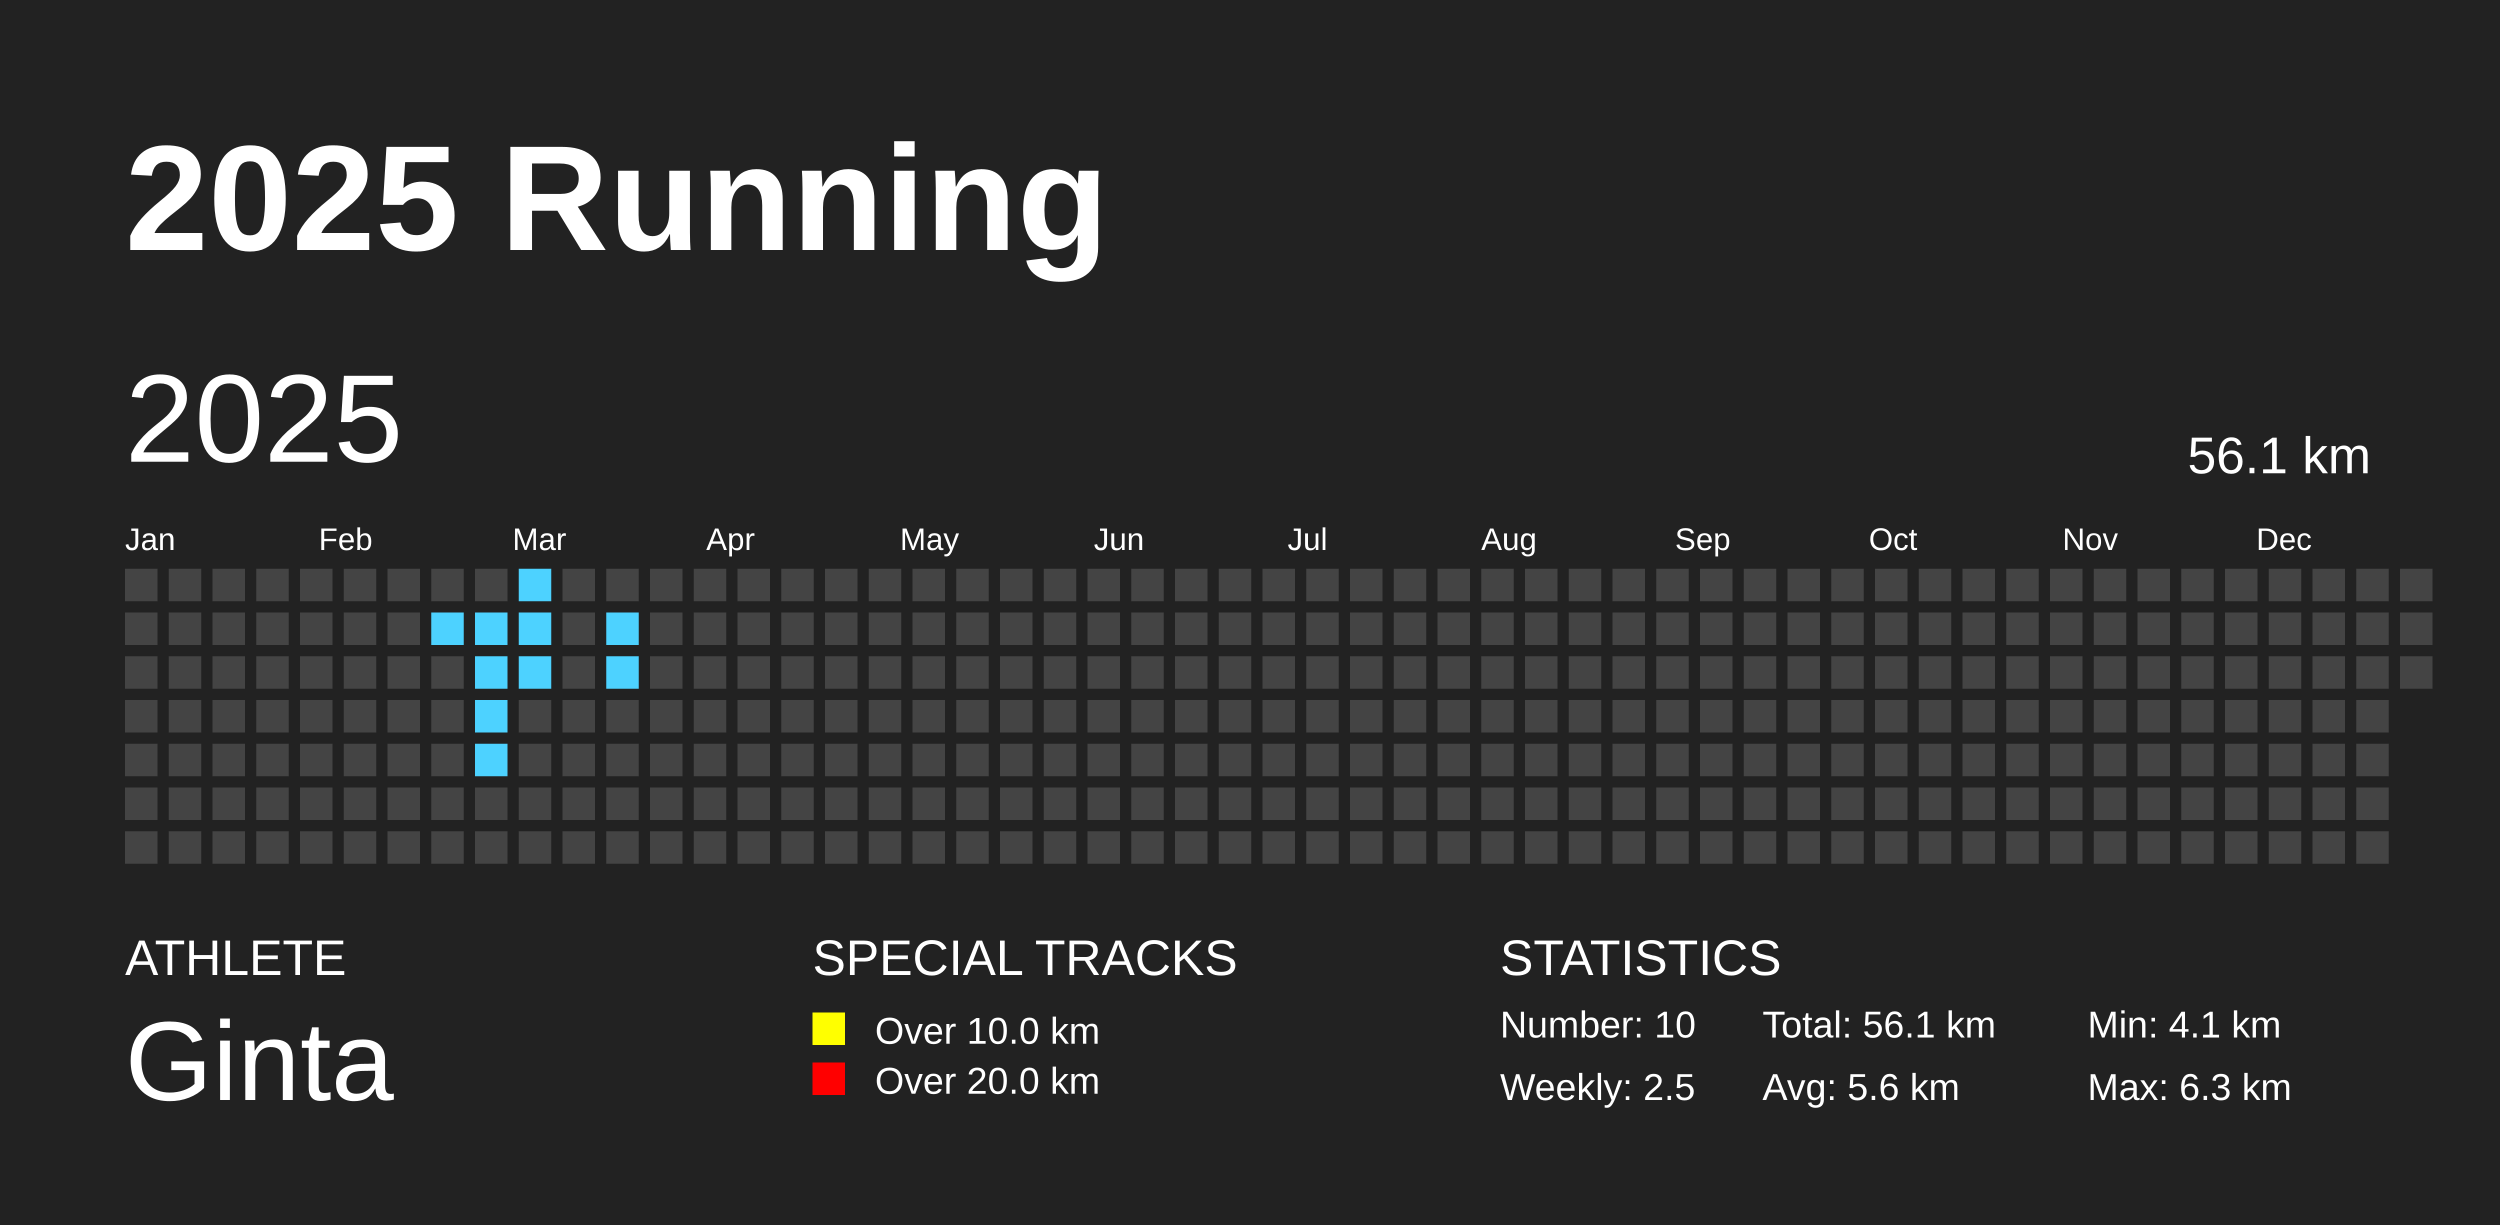
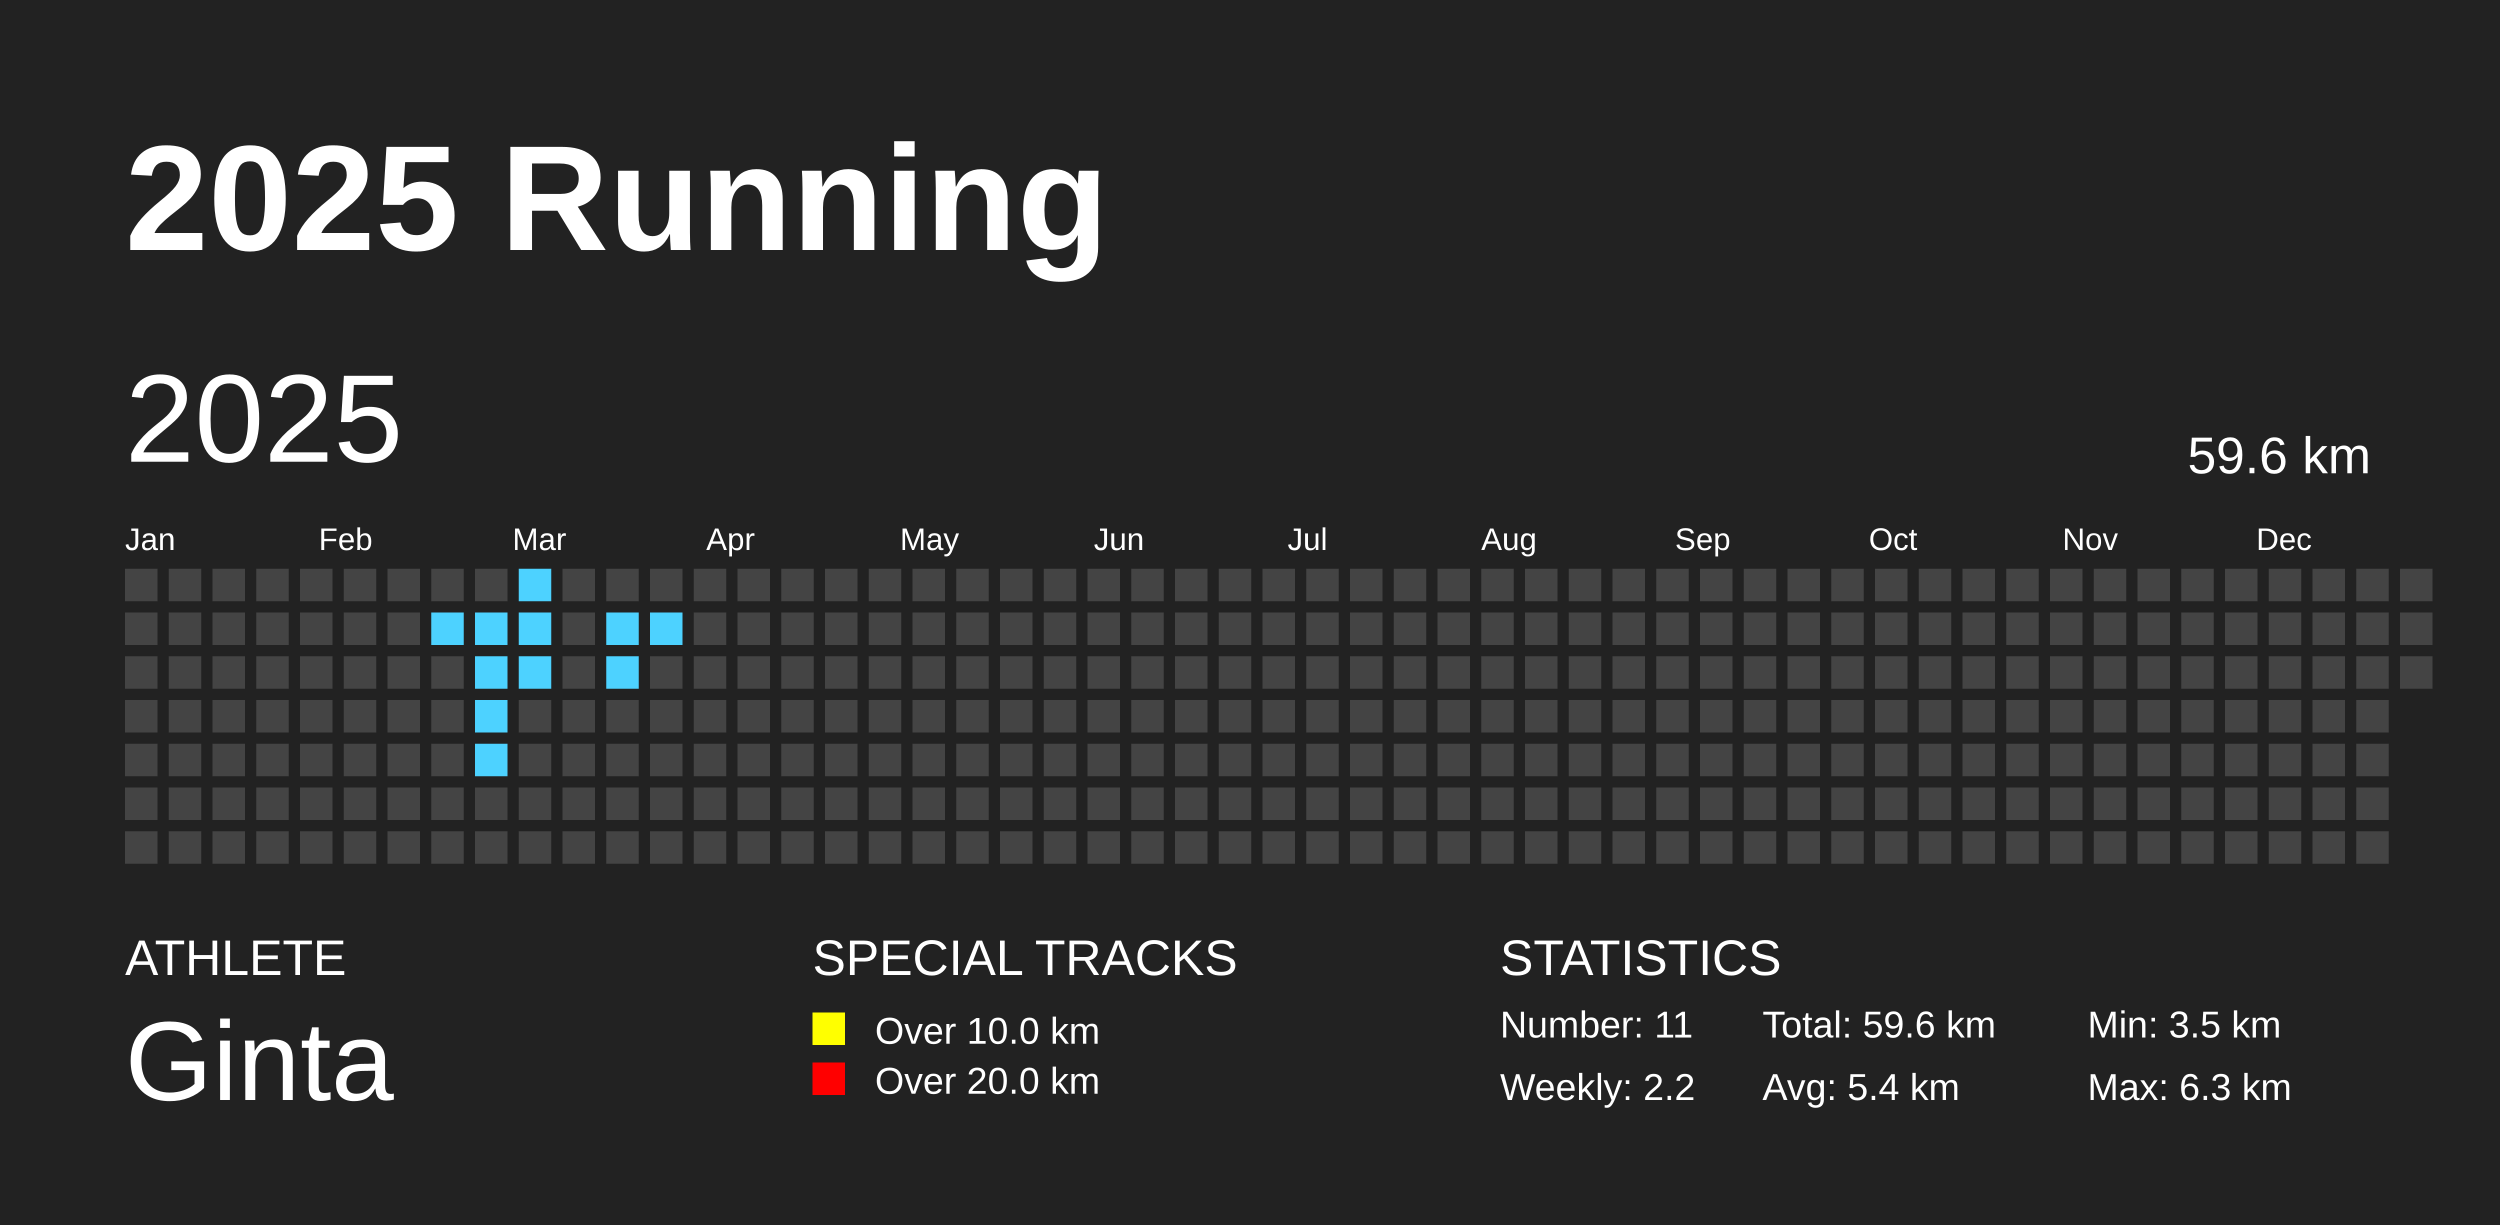
<svg xmlns="http://www.w3.org/2000/svg" baseProfile="full" height="98mm" version="1.1" viewBox="0,0,200,98" width="200mm">
  <defs />
  <rect fill="#222222" height="98" width="200" x="0" y="0" />
  <text fill="#FFFFFF" style="font-size:12px; font-family:Arial; font-weight:bold;" x="10" y="20">2025 Running</text>
  <text fill="#FFFFFF" style="font-size:4px; font-family:Arial" x="10" y="78">ATHLETE</text>
  <text fill="#FFFFFF" style="font-size:9px; font-family:Arial" x="10" y="88">Ginta</text>
  <text fill="#FFFFFF" style="font-size:4px; font-family:Arial" x="65" y="78">SPECIAL TRACKS</text>
  <rect fill="yellow" height="2.6" width="2.6" x="65" y="81" />
  <text fill="#FFFFFF" style="font-size:3px; font-family:Arial" x="70" y="83.5">Over 10.0 km</text>
  <rect fill="red" height="2.6" width="2.6" x="65" y="85" />
  <text fill="#FFFFFF" style="font-size:3px; font-family:Arial" x="70" y="87.5">Over 20.0 km</text>
  <text fill="#FFFFFF" style="font-size:4px; font-family:Arial" x="120" y="78">STATISTICS</text>
-   <text fill="#FFFFFF" style="font-size:3px; font-family:Arial" x="120" y="83">Number: 10</text>
-   <text fill="#FFFFFF" style="font-size:3px; font-family:Arial" x="120" y="88">Weekly: 2.5</text>
-   <text fill="#FFFFFF" style="font-size:3px; font-family:Arial" x="141" y="83">Total: 56.1 km</text>
-   <text fill="#FFFFFF" style="font-size:3px; font-family:Arial" x="141" y="88">Avg: 5.6 km</text>
-   <text fill="#FFFFFF" style="font-size:3px; font-family:Arial" x="167" y="83">Min: 4.1 km</text>
+   <text fill="#FFFFFF" style="font-size:3px; font-family:Arial" x="120" y="83">Number: 11</text>
+   <text fill="#FFFFFF" style="font-size:3px; font-family:Arial" x="120" y="88">Weekly: 2.2</text>
+   <text fill="#FFFFFF" style="font-size:3px; font-family:Arial" x="141" y="83">Total: 59.6 km</text>
+   <text fill="#FFFFFF" style="font-size:3px; font-family:Arial" x="141" y="88">Avg: 5.4 km</text>
+   <text fill="#FFFFFF" style="font-size:3px; font-family:Arial" x="167" y="83">Min: 3.5 km</text>
  <text fill="#FFFFFF" style="font-size:3px; font-family:Arial" x="167" y="88">Max: 6.3 km</text>
  <text dominant-baseline="hanging" fill="#FFFFFF" style="font-size:10.0px; font-family:Arial;" x="10" y="30">2025</text>
-   <text dominant-baseline="hanging" fill="#FFFFFF" style="font-size:4.125px; font-family:Arial;" x="175" y="35">56.1 km</text>
+   <text dominant-baseline="hanging" fill="#FFFFFF" style="font-size:4.125px; font-family:Arial;" x="175" y="35">59.6 km</text>
  <text fill="#FFFFFF" style="font-size:2.5px; font-family:Arial" x="10.0" y="44">Jan</text>
  <text fill="#FFFFFF" style="font-size:2.5px; font-family:Arial" x="25.5" y="44">Feb</text>
  <text fill="#FFFFFF" style="font-size:2.5px; font-family:Arial" x="41.0" y="44">Mar</text>
  <text fill="#FFFFFF" style="font-size:2.5px; font-family:Arial" x="56.5" y="44">Apr</text>
  <text fill="#FFFFFF" style="font-size:2.5px; font-family:Arial" x="72.0" y="44">May</text>
  <text fill="#FFFFFF" style="font-size:2.5px; font-family:Arial" x="87.5" y="44">Jun</text>
  <text fill="#FFFFFF" style="font-size:2.5px; font-family:Arial" x="103.0" y="44">Jul</text>
  <text fill="#FFFFFF" style="font-size:2.5px; font-family:Arial" x="118.5" y="44">Aug</text>
  <text fill="#FFFFFF" style="font-size:2.5px; font-family:Arial" x="134.0" y="44">Sep</text>
  <text fill="#FFFFFF" style="font-size:2.5px; font-family:Arial" x="149.5" y="44">Oct</text>
  <text fill="#FFFFFF" style="font-size:2.5px; font-family:Arial" x="165.0" y="44">Nov</text>
  <text fill="#FFFFFF" style="font-size:2.5px; font-family:Arial" x="180.5" y="44">Dec</text>
  <rect fill="#444444" height="2.6" width="2.6" x="10.0" y="45.5" />
  <rect fill="#444444" height="2.6" width="2.6" x="10.0" y="49.0" />
  <rect fill="#444444" height="2.6" width="2.6" x="10.0" y="52.5" />
  <rect fill="#444444" height="2.6" width="2.6" x="10.0" y="56.0" />
  <rect fill="#444444" height="2.6" width="2.6" x="10.0" y="59.5" />
  <rect fill="#444444" height="2.6" width="2.6" x="10.0" y="63.0" />
  <rect fill="#444444" height="2.6" width="2.6" x="10.0" y="66.5" />
  <rect fill="#444444" height="2.6" width="2.6" x="13.5" y="45.5" />
  <rect fill="#444444" height="2.6" width="2.6" x="13.5" y="49.0" />
  <rect fill="#444444" height="2.6" width="2.6" x="13.5" y="52.5" />
  <rect fill="#444444" height="2.6" width="2.6" x="13.5" y="56.0" />
  <rect fill="#444444" height="2.6" width="2.6" x="13.5" y="59.5" />
  <rect fill="#444444" height="2.6" width="2.6" x="13.5" y="63.0" />
  <rect fill="#444444" height="2.6" width="2.6" x="13.5" y="66.5" />
  <rect fill="#444444" height="2.6" width="2.6" x="17.0" y="45.5" />
  <rect fill="#444444" height="2.6" width="2.6" x="17.0" y="49.0" />
  <rect fill="#444444" height="2.6" width="2.6" x="17.0" y="52.5" />
  <rect fill="#444444" height="2.6" width="2.6" x="17.0" y="56.0" />
  <rect fill="#444444" height="2.6" width="2.6" x="17.0" y="59.5" />
  <rect fill="#444444" height="2.6" width="2.6" x="17.0" y="63.0" />
  <rect fill="#444444" height="2.6" width="2.6" x="17.0" y="66.5" />
  <rect fill="#444444" height="2.6" width="2.6" x="20.5" y="45.5" />
  <rect fill="#444444" height="2.6" width="2.6" x="20.5" y="49.0" />
  <rect fill="#444444" height="2.6" width="2.6" x="20.5" y="52.5" />
  <rect fill="#444444" height="2.6" width="2.6" x="20.5" y="56.0" />
  <rect fill="#444444" height="2.6" width="2.6" x="20.5" y="59.5" />
  <rect fill="#444444" height="2.6" width="2.6" x="20.5" y="63.0" />
  <rect fill="#444444" height="2.6" width="2.6" x="20.5" y="66.5" />
  <rect fill="#444444" height="2.6" width="2.6" x="24.0" y="45.5" />
  <rect fill="#444444" height="2.6" width="2.6" x="24.0" y="49.0" />
  <rect fill="#444444" height="2.6" width="2.6" x="24.0" y="52.5" />
  <rect fill="#444444" height="2.6" width="2.6" x="24.0" y="56.0" />
  <rect fill="#444444" height="2.6" width="2.6" x="24.0" y="59.5" />
  <rect fill="#444444" height="2.6" width="2.6" x="24.0" y="63.0" />
  <rect fill="#444444" height="2.6" width="2.6" x="24.0" y="66.5" />
  <rect fill="#444444" height="2.6" width="2.6" x="27.5" y="45.5" />
  <rect fill="#444444" height="2.6" width="2.6" x="27.5" y="49.0" />
  <rect fill="#444444" height="2.6" width="2.6" x="27.5" y="52.5" />
  <rect fill="#444444" height="2.6" width="2.6" x="27.5" y="56.0" />
  <rect fill="#444444" height="2.6" width="2.6" x="27.5" y="59.5" />
  <rect fill="#444444" height="2.6" width="2.6" x="27.5" y="63.0" />
  <rect fill="#444444" height="2.6" width="2.6" x="27.5" y="66.5" />
  <rect fill="#444444" height="2.6" width="2.6" x="31.0" y="45.5" />
  <rect fill="#444444" height="2.6" width="2.6" x="31.0" y="49.0" />
  <rect fill="#444444" height="2.6" width="2.6" x="31.0" y="52.5" />
  <rect fill="#444444" height="2.6" width="2.6" x="31.0" y="56.0" />
  <rect fill="#444444" height="2.6" width="2.6" x="31.0" y="59.5" />
  <rect fill="#444444" height="2.6" width="2.6" x="31.0" y="63.0" />
  <rect fill="#444444" height="2.6" width="2.6" x="31.0" y="66.5" />
  <rect fill="#444444" height="2.6" width="2.6" x="34.5" y="45.5" />
  <rect fill="#4dd2ff" height="2.6" width="2.6" x="34.5" y="49.0" />
  <rect fill="#444444" height="2.6" width="2.6" x="34.5" y="52.5" />
  <rect fill="#444444" height="2.6" width="2.6" x="34.5" y="56.0" />
  <rect fill="#444444" height="2.6" width="2.6" x="34.5" y="59.5" />
  <rect fill="#444444" height="2.6" width="2.6" x="34.5" y="63.0" />
  <rect fill="#444444" height="2.6" width="2.6" x="34.5" y="66.5" />
  <rect fill="#444444" height="2.6" width="2.6" x="38.0" y="45.5" />
  <rect fill="#4dd2ff" height="2.6" width="2.6" x="38.0" y="49.0" />
  <rect fill="#4dd2ff" height="2.6" width="2.6" x="38.0" y="52.5" />
  <rect fill="#4dd2ff" height="2.6" width="2.6" x="38.0" y="56.0" />
  <rect fill="#4dd2ff" height="2.6" width="2.6" x="38.0" y="59.5" />
  <rect fill="#444444" height="2.6" width="2.6" x="38.0" y="63.0" />
  <rect fill="#444444" height="2.6" width="2.6" x="38.0" y="66.5" />
  <rect fill="#4dd2ff" height="2.6" width="2.6" x="41.5" y="45.5" />
  <rect fill="#4dd2ff" height="2.6" width="2.6" x="41.5" y="49.0" />
  <rect fill="#4dd2ff" height="2.6" width="2.6" x="41.5" y="52.5" />
  <rect fill="#444444" height="2.6" width="2.6" x="41.5" y="56.0" />
  <rect fill="#444444" height="2.6" width="2.6" x="41.5" y="59.5" />
  <rect fill="#444444" height="2.6" width="2.6" x="41.5" y="63.0" />
  <rect fill="#444444" height="2.6" width="2.6" x="41.5" y="66.5" />
  <rect fill="#444444" height="2.6" width="2.6" x="45.0" y="45.5" />
  <rect fill="#444444" height="2.6" width="2.6" x="45.0" y="49.0" />
  <rect fill="#444444" height="2.6" width="2.6" x="45.0" y="52.5" />
  <rect fill="#444444" height="2.6" width="2.6" x="45.0" y="56.0" />
  <rect fill="#444444" height="2.6" width="2.6" x="45.0" y="59.5" />
  <rect fill="#444444" height="2.6" width="2.6" x="45.0" y="63.0" />
  <rect fill="#444444" height="2.6" width="2.6" x="45.0" y="66.5" />
  <rect fill="#444444" height="2.6" width="2.6" x="48.5" y="45.5" />
  <rect fill="#4dd2ff" height="2.6" width="2.6" x="48.5" y="49.0" />
  <rect fill="#4dd2ff" height="2.6" width="2.6" x="48.5" y="52.5" />
  <rect fill="#444444" height="2.6" width="2.6" x="48.5" y="56.0" />
  <rect fill="#444444" height="2.6" width="2.6" x="48.5" y="59.5" />
  <rect fill="#444444" height="2.6" width="2.6" x="48.5" y="63.0" />
  <rect fill="#444444" height="2.6" width="2.6" x="48.5" y="66.5" />
  <rect fill="#444444" height="2.6" width="2.6" x="52.0" y="45.5" />
-   <rect fill="#444444" height="2.6" width="2.6" x="52.0" y="49.0" />
+   <rect fill="#4dd2ff" height="2.6" width="2.6" x="52.0" y="49.0" />
  <rect fill="#444444" height="2.6" width="2.6" x="52.0" y="52.5" />
  <rect fill="#444444" height="2.6" width="2.6" x="52.0" y="56.0" />
  <rect fill="#444444" height="2.6" width="2.6" x="52.0" y="59.5" />
  <rect fill="#444444" height="2.6" width="2.6" x="52.0" y="63.0" />
  <rect fill="#444444" height="2.6" width="2.6" x="52.0" y="66.5" />
  <rect fill="#444444" height="2.6" width="2.6" x="55.5" y="45.5" />
  <rect fill="#444444" height="2.6" width="2.6" x="55.5" y="49.0" />
  <rect fill="#444444" height="2.6" width="2.6" x="55.5" y="52.5" />
  <rect fill="#444444" height="2.6" width="2.6" x="55.5" y="56.0" />
  <rect fill="#444444" height="2.6" width="2.6" x="55.5" y="59.5" />
  <rect fill="#444444" height="2.6" width="2.6" x="55.5" y="63.0" />
  <rect fill="#444444" height="2.6" width="2.6" x="55.5" y="66.5" />
  <rect fill="#444444" height="2.6" width="2.6" x="59.0" y="45.5" />
  <rect fill="#444444" height="2.6" width="2.6" x="59.0" y="49.0" />
  <rect fill="#444444" height="2.6" width="2.6" x="59.0" y="52.5" />
  <rect fill="#444444" height="2.6" width="2.6" x="59.0" y="56.0" />
  <rect fill="#444444" height="2.6" width="2.6" x="59.0" y="59.5" />
  <rect fill="#444444" height="2.6" width="2.6" x="59.0" y="63.0" />
  <rect fill="#444444" height="2.6" width="2.6" x="59.0" y="66.5" />
  <rect fill="#444444" height="2.6" width="2.6" x="62.5" y="45.5" />
  <rect fill="#444444" height="2.6" width="2.6" x="62.5" y="49.0" />
  <rect fill="#444444" height="2.6" width="2.6" x="62.5" y="52.5" />
  <rect fill="#444444" height="2.6" width="2.6" x="62.5" y="56.0" />
  <rect fill="#444444" height="2.6" width="2.6" x="62.5" y="59.5" />
  <rect fill="#444444" height="2.6" width="2.6" x="62.5" y="63.0" />
  <rect fill="#444444" height="2.6" width="2.6" x="62.5" y="66.5" />
  <rect fill="#444444" height="2.6" width="2.6" x="66.0" y="45.5" />
  <rect fill="#444444" height="2.6" width="2.6" x="66.0" y="49.0" />
  <rect fill="#444444" height="2.6" width="2.6" x="66.0" y="52.5" />
  <rect fill="#444444" height="2.6" width="2.6" x="66.0" y="56.0" />
  <rect fill="#444444" height="2.6" width="2.6" x="66.0" y="59.5" />
  <rect fill="#444444" height="2.6" width="2.6" x="66.0" y="63.0" />
  <rect fill="#444444" height="2.6" width="2.6" x="66.0" y="66.5" />
  <rect fill="#444444" height="2.6" width="2.6" x="69.5" y="45.5" />
  <rect fill="#444444" height="2.6" width="2.6" x="69.5" y="49.0" />
  <rect fill="#444444" height="2.6" width="2.6" x="69.5" y="52.5" />
  <rect fill="#444444" height="2.6" width="2.6" x="69.5" y="56.0" />
  <rect fill="#444444" height="2.6" width="2.6" x="69.5" y="59.5" />
  <rect fill="#444444" height="2.6" width="2.6" x="69.5" y="63.0" />
  <rect fill="#444444" height="2.6" width="2.6" x="69.5" y="66.5" />
  <rect fill="#444444" height="2.6" width="2.6" x="73.0" y="45.5" />
  <rect fill="#444444" height="2.6" width="2.6" x="73.0" y="49.0" />
  <rect fill="#444444" height="2.6" width="2.6" x="73.0" y="52.5" />
  <rect fill="#444444" height="2.6" width="2.6" x="73.0" y="56.0" />
  <rect fill="#444444" height="2.6" width="2.6" x="73.0" y="59.5" />
  <rect fill="#444444" height="2.6" width="2.6" x="73.0" y="63.0" />
  <rect fill="#444444" height="2.6" width="2.6" x="73.0" y="66.5" />
  <rect fill="#444444" height="2.6" width="2.6" x="76.5" y="45.5" />
  <rect fill="#444444" height="2.6" width="2.6" x="76.5" y="49.0" />
  <rect fill="#444444" height="2.6" width="2.6" x="76.5" y="52.5" />
  <rect fill="#444444" height="2.6" width="2.6" x="76.5" y="56.0" />
  <rect fill="#444444" height="2.6" width="2.6" x="76.5" y="59.5" />
  <rect fill="#444444" height="2.6" width="2.6" x="76.5" y="63.0" />
  <rect fill="#444444" height="2.6" width="2.6" x="76.5" y="66.5" />
  <rect fill="#444444" height="2.6" width="2.6" x="80.0" y="45.5" />
  <rect fill="#444444" height="2.6" width="2.6" x="80.0" y="49.0" />
  <rect fill="#444444" height="2.6" width="2.6" x="80.0" y="52.5" />
  <rect fill="#444444" height="2.6" width="2.6" x="80.0" y="56.0" />
  <rect fill="#444444" height="2.6" width="2.6" x="80.0" y="59.5" />
  <rect fill="#444444" height="2.6" width="2.6" x="80.0" y="63.0" />
  <rect fill="#444444" height="2.6" width="2.6" x="80.0" y="66.5" />
  <rect fill="#444444" height="2.6" width="2.6" x="83.5" y="45.5" />
  <rect fill="#444444" height="2.6" width="2.6" x="83.5" y="49.0" />
  <rect fill="#444444" height="2.6" width="2.6" x="83.5" y="52.5" />
  <rect fill="#444444" height="2.6" width="2.6" x="83.5" y="56.0" />
  <rect fill="#444444" height="2.6" width="2.6" x="83.5" y="59.5" />
  <rect fill="#444444" height="2.6" width="2.6" x="83.5" y="63.0" />
  <rect fill="#444444" height="2.6" width="2.6" x="83.5" y="66.5" />
  <rect fill="#444444" height="2.6" width="2.6" x="87.0" y="45.5" />
  <rect fill="#444444" height="2.6" width="2.6" x="87.0" y="49.0" />
  <rect fill="#444444" height="2.6" width="2.6" x="87.0" y="52.5" />
  <rect fill="#444444" height="2.6" width="2.6" x="87.0" y="56.0" />
  <rect fill="#444444" height="2.6" width="2.6" x="87.0" y="59.5" />
  <rect fill="#444444" height="2.6" width="2.6" x="87.0" y="63.0" />
  <rect fill="#444444" height="2.6" width="2.6" x="87.0" y="66.5" />
  <rect fill="#444444" height="2.6" width="2.6" x="90.5" y="45.5" />
  <rect fill="#444444" height="2.6" width="2.6" x="90.5" y="49.0" />
  <rect fill="#444444" height="2.6" width="2.6" x="90.5" y="52.5" />
  <rect fill="#444444" height="2.6" width="2.6" x="90.5" y="56.0" />
  <rect fill="#444444" height="2.6" width="2.6" x="90.5" y="59.5" />
  <rect fill="#444444" height="2.6" width="2.6" x="90.5" y="63.0" />
  <rect fill="#444444" height="2.6" width="2.6" x="90.5" y="66.5" />
  <rect fill="#444444" height="2.6" width="2.6" x="94.0" y="45.5" />
  <rect fill="#444444" height="2.6" width="2.6" x="94.0" y="49.0" />
  <rect fill="#444444" height="2.6" width="2.6" x="94.0" y="52.5" />
  <rect fill="#444444" height="2.6" width="2.6" x="94.0" y="56.0" />
  <rect fill="#444444" height="2.6" width="2.6" x="94.0" y="59.5" />
  <rect fill="#444444" height="2.6" width="2.6" x="94.0" y="63.0" />
  <rect fill="#444444" height="2.6" width="2.6" x="94.0" y="66.5" />
  <rect fill="#444444" height="2.6" width="2.6" x="97.5" y="45.5" />
  <rect fill="#444444" height="2.6" width="2.6" x="97.5" y="49.0" />
  <rect fill="#444444" height="2.6" width="2.6" x="97.5" y="52.5" />
  <rect fill="#444444" height="2.6" width="2.6" x="97.5" y="56.0" />
  <rect fill="#444444" height="2.6" width="2.6" x="97.5" y="59.5" />
  <rect fill="#444444" height="2.6" width="2.6" x="97.5" y="63.0" />
  <rect fill="#444444" height="2.6" width="2.6" x="97.5" y="66.5" />
  <rect fill="#444444" height="2.6" width="2.6" x="101.0" y="45.5" />
  <rect fill="#444444" height="2.6" width="2.6" x="101.0" y="49.0" />
  <rect fill="#444444" height="2.6" width="2.6" x="101.0" y="52.5" />
  <rect fill="#444444" height="2.6" width="2.6" x="101.0" y="56.0" />
  <rect fill="#444444" height="2.6" width="2.6" x="101.0" y="59.5" />
  <rect fill="#444444" height="2.6" width="2.6" x="101.0" y="63.0" />
  <rect fill="#444444" height="2.6" width="2.6" x="101.0" y="66.5" />
  <rect fill="#444444" height="2.6" width="2.6" x="104.5" y="45.5" />
  <rect fill="#444444" height="2.6" width="2.6" x="104.5" y="49.0" />
  <rect fill="#444444" height="2.6" width="2.6" x="104.5" y="52.5" />
  <rect fill="#444444" height="2.6" width="2.6" x="104.5" y="56.0" />
  <rect fill="#444444" height="2.6" width="2.6" x="104.5" y="59.5" />
  <rect fill="#444444" height="2.6" width="2.6" x="104.5" y="63.0" />
  <rect fill="#444444" height="2.6" width="2.6" x="104.5" y="66.5" />
  <rect fill="#444444" height="2.6" width="2.6" x="108.0" y="45.5" />
  <rect fill="#444444" height="2.6" width="2.6" x="108.0" y="49.0" />
  <rect fill="#444444" height="2.6" width="2.6" x="108.0" y="52.5" />
  <rect fill="#444444" height="2.6" width="2.6" x="108.0" y="56.0" />
  <rect fill="#444444" height="2.6" width="2.6" x="108.0" y="59.5" />
  <rect fill="#444444" height="2.6" width="2.6" x="108.0" y="63.0" />
  <rect fill="#444444" height="2.6" width="2.6" x="108.0" y="66.5" />
  <rect fill="#444444" height="2.6" width="2.6" x="111.5" y="45.5" />
  <rect fill="#444444" height="2.6" width="2.6" x="111.5" y="49.0" />
  <rect fill="#444444" height="2.6" width="2.6" x="111.5" y="52.5" />
  <rect fill="#444444" height="2.6" width="2.6" x="111.5" y="56.0" />
  <rect fill="#444444" height="2.6" width="2.6" x="111.5" y="59.5" />
  <rect fill="#444444" height="2.6" width="2.6" x="111.5" y="63.0" />
  <rect fill="#444444" height="2.6" width="2.6" x="111.5" y="66.5" />
  <rect fill="#444444" height="2.6" width="2.6" x="115.0" y="45.5" />
  <rect fill="#444444" height="2.6" width="2.6" x="115.0" y="49.0" />
  <rect fill="#444444" height="2.6" width="2.6" x="115.0" y="52.5" />
  <rect fill="#444444" height="2.6" width="2.6" x="115.0" y="56.0" />
  <rect fill="#444444" height="2.6" width="2.6" x="115.0" y="59.5" />
  <rect fill="#444444" height="2.6" width="2.6" x="115.0" y="63.0" />
  <rect fill="#444444" height="2.6" width="2.6" x="115.0" y="66.5" />
  <rect fill="#444444" height="2.6" width="2.6" x="118.5" y="45.5" />
  <rect fill="#444444" height="2.6" width="2.6" x="118.5" y="49.0" />
  <rect fill="#444444" height="2.6" width="2.6" x="118.5" y="52.5" />
  <rect fill="#444444" height="2.6" width="2.6" x="118.5" y="56.0" />
  <rect fill="#444444" height="2.6" width="2.6" x="118.5" y="59.5" />
  <rect fill="#444444" height="2.6" width="2.6" x="118.5" y="63.0" />
  <rect fill="#444444" height="2.6" width="2.6" x="118.5" y="66.5" />
  <rect fill="#444444" height="2.6" width="2.6" x="122.0" y="45.5" />
  <rect fill="#444444" height="2.6" width="2.6" x="122.0" y="49.0" />
  <rect fill="#444444" height="2.6" width="2.6" x="122.0" y="52.5" />
  <rect fill="#444444" height="2.6" width="2.6" x="122.0" y="56.0" />
  <rect fill="#444444" height="2.6" width="2.6" x="122.0" y="59.5" />
  <rect fill="#444444" height="2.6" width="2.6" x="122.0" y="63.0" />
  <rect fill="#444444" height="2.6" width="2.6" x="122.0" y="66.5" />
  <rect fill="#444444" height="2.6" width="2.6" x="125.5" y="45.5" />
  <rect fill="#444444" height="2.6" width="2.6" x="125.5" y="49.0" />
  <rect fill="#444444" height="2.6" width="2.6" x="125.5" y="52.5" />
  <rect fill="#444444" height="2.6" width="2.6" x="125.5" y="56.0" />
  <rect fill="#444444" height="2.6" width="2.6" x="125.5" y="59.5" />
  <rect fill="#444444" height="2.6" width="2.6" x="125.5" y="63.0" />
  <rect fill="#444444" height="2.6" width="2.6" x="125.5" y="66.5" />
  <rect fill="#444444" height="2.6" width="2.6" x="129.0" y="45.5" />
  <rect fill="#444444" height="2.6" width="2.6" x="129.0" y="49.0" />
  <rect fill="#444444" height="2.6" width="2.6" x="129.0" y="52.5" />
  <rect fill="#444444" height="2.6" width="2.6" x="129.0" y="56.0" />
  <rect fill="#444444" height="2.6" width="2.6" x="129.0" y="59.5" />
  <rect fill="#444444" height="2.6" width="2.6" x="129.0" y="63.0" />
  <rect fill="#444444" height="2.6" width="2.6" x="129.0" y="66.5" />
  <rect fill="#444444" height="2.6" width="2.6" x="132.5" y="45.5" />
  <rect fill="#444444" height="2.6" width="2.6" x="132.5" y="49.0" />
  <rect fill="#444444" height="2.6" width="2.6" x="132.5" y="52.5" />
  <rect fill="#444444" height="2.6" width="2.6" x="132.5" y="56.0" />
  <rect fill="#444444" height="2.6" width="2.6" x="132.5" y="59.5" />
  <rect fill="#444444" height="2.6" width="2.6" x="132.5" y="63.0" />
  <rect fill="#444444" height="2.6" width="2.6" x="132.5" y="66.5" />
  <rect fill="#444444" height="2.6" width="2.6" x="136.0" y="45.5" />
  <rect fill="#444444" height="2.6" width="2.6" x="136.0" y="49.0" />
  <rect fill="#444444" height="2.6" width="2.6" x="136.0" y="52.5" />
  <rect fill="#444444" height="2.6" width="2.6" x="136.0" y="56.0" />
  <rect fill="#444444" height="2.6" width="2.6" x="136.0" y="59.5" />
  <rect fill="#444444" height="2.6" width="2.6" x="136.0" y="63.0" />
  <rect fill="#444444" height="2.6" width="2.6" x="136.0" y="66.5" />
  <rect fill="#444444" height="2.6" width="2.6" x="139.5" y="45.5" />
  <rect fill="#444444" height="2.6" width="2.6" x="139.5" y="49.0" />
  <rect fill="#444444" height="2.6" width="2.6" x="139.5" y="52.5" />
  <rect fill="#444444" height="2.6" width="2.6" x="139.5" y="56.0" />
  <rect fill="#444444" height="2.6" width="2.6" x="139.5" y="59.5" />
  <rect fill="#444444" height="2.6" width="2.6" x="139.5" y="63.0" />
  <rect fill="#444444" height="2.6" width="2.6" x="139.5" y="66.5" />
  <rect fill="#444444" height="2.6" width="2.6" x="143.0" y="45.5" />
  <rect fill="#444444" height="2.6" width="2.6" x="143.0" y="49.0" />
  <rect fill="#444444" height="2.6" width="2.6" x="143.0" y="52.5" />
  <rect fill="#444444" height="2.6" width="2.6" x="143.0" y="56.0" />
  <rect fill="#444444" height="2.6" width="2.6" x="143.0" y="59.5" />
  <rect fill="#444444" height="2.6" width="2.6" x="143.0" y="63.0" />
  <rect fill="#444444" height="2.6" width="2.6" x="143.0" y="66.5" />
  <rect fill="#444444" height="2.6" width="2.6" x="146.5" y="45.5" />
  <rect fill="#444444" height="2.6" width="2.6" x="146.5" y="49.0" />
  <rect fill="#444444" height="2.6" width="2.6" x="146.5" y="52.5" />
  <rect fill="#444444" height="2.6" width="2.6" x="146.5" y="56.0" />
  <rect fill="#444444" height="2.6" width="2.6" x="146.5" y="59.5" />
  <rect fill="#444444" height="2.6" width="2.6" x="146.5" y="63.0" />
  <rect fill="#444444" height="2.6" width="2.6" x="146.5" y="66.5" />
  <rect fill="#444444" height="2.6" width="2.6" x="150.0" y="45.5" />
  <rect fill="#444444" height="2.6" width="2.6" x="150.0" y="49.0" />
  <rect fill="#444444" height="2.6" width="2.6" x="150.0" y="52.5" />
  <rect fill="#444444" height="2.6" width="2.6" x="150.0" y="56.0" />
  <rect fill="#444444" height="2.6" width="2.6" x="150.0" y="59.5" />
  <rect fill="#444444" height="2.6" width="2.6" x="150.0" y="63.0" />
  <rect fill="#444444" height="2.6" width="2.6" x="150.0" y="66.5" />
  <rect fill="#444444" height="2.6" width="2.6" x="153.5" y="45.5" />
  <rect fill="#444444" height="2.6" width="2.6" x="153.5" y="49.0" />
  <rect fill="#444444" height="2.6" width="2.6" x="153.5" y="52.5" />
  <rect fill="#444444" height="2.6" width="2.6" x="153.5" y="56.0" />
  <rect fill="#444444" height="2.6" width="2.6" x="153.5" y="59.5" />
  <rect fill="#444444" height="2.6" width="2.6" x="153.5" y="63.0" />
  <rect fill="#444444" height="2.6" width="2.6" x="153.5" y="66.5" />
  <rect fill="#444444" height="2.6" width="2.6" x="157.0" y="45.5" />
  <rect fill="#444444" height="2.6" width="2.6" x="157.0" y="49.0" />
  <rect fill="#444444" height="2.6" width="2.6" x="157.0" y="52.5" />
  <rect fill="#444444" height="2.6" width="2.6" x="157.0" y="56.0" />
  <rect fill="#444444" height="2.6" width="2.6" x="157.0" y="59.5" />
  <rect fill="#444444" height="2.6" width="2.6" x="157.0" y="63.0" />
  <rect fill="#444444" height="2.6" width="2.6" x="157.0" y="66.5" />
  <rect fill="#444444" height="2.6" width="2.6" x="160.5" y="45.5" />
  <rect fill="#444444" height="2.6" width="2.6" x="160.5" y="49.0" />
  <rect fill="#444444" height="2.6" width="2.6" x="160.5" y="52.5" />
  <rect fill="#444444" height="2.6" width="2.6" x="160.5" y="56.0" />
  <rect fill="#444444" height="2.6" width="2.6" x="160.5" y="59.5" />
  <rect fill="#444444" height="2.6" width="2.6" x="160.5" y="63.0" />
  <rect fill="#444444" height="2.6" width="2.6" x="160.5" y="66.5" />
  <rect fill="#444444" height="2.6" width="2.6" x="164.0" y="45.5" />
  <rect fill="#444444" height="2.6" width="2.6" x="164.0" y="49.0" />
  <rect fill="#444444" height="2.6" width="2.6" x="164.0" y="52.5" />
  <rect fill="#444444" height="2.6" width="2.6" x="164.0" y="56.0" />
  <rect fill="#444444" height="2.6" width="2.6" x="164.0" y="59.5" />
  <rect fill="#444444" height="2.6" width="2.6" x="164.0" y="63.0" />
  <rect fill="#444444" height="2.6" width="2.6" x="164.0" y="66.5" />
  <rect fill="#444444" height="2.6" width="2.6" x="167.5" y="45.5" />
  <rect fill="#444444" height="2.6" width="2.6" x="167.5" y="49.0" />
  <rect fill="#444444" height="2.6" width="2.6" x="167.5" y="52.5" />
  <rect fill="#444444" height="2.6" width="2.6" x="167.5" y="56.0" />
  <rect fill="#444444" height="2.6" width="2.6" x="167.5" y="59.5" />
  <rect fill="#444444" height="2.6" width="2.6" x="167.5" y="63.0" />
  <rect fill="#444444" height="2.6" width="2.6" x="167.5" y="66.5" />
  <rect fill="#444444" height="2.6" width="2.6" x="171.0" y="45.5" />
  <rect fill="#444444" height="2.6" width="2.6" x="171.0" y="49.0" />
  <rect fill="#444444" height="2.6" width="2.6" x="171.0" y="52.5" />
  <rect fill="#444444" height="2.6" width="2.6" x="171.0" y="56.0" />
  <rect fill="#444444" height="2.6" width="2.6" x="171.0" y="59.5" />
  <rect fill="#444444" height="2.6" width="2.6" x="171.0" y="63.0" />
  <rect fill="#444444" height="2.6" width="2.6" x="171.0" y="66.5" />
  <rect fill="#444444" height="2.6" width="2.6" x="174.5" y="45.5" />
  <rect fill="#444444" height="2.6" width="2.6" x="174.5" y="49.0" />
  <rect fill="#444444" height="2.6" width="2.6" x="174.5" y="52.5" />
  <rect fill="#444444" height="2.6" width="2.6" x="174.5" y="56.0" />
  <rect fill="#444444" height="2.6" width="2.6" x="174.5" y="59.5" />
  <rect fill="#444444" height="2.6" width="2.6" x="174.5" y="63.0" />
  <rect fill="#444444" height="2.6" width="2.6" x="174.5" y="66.5" />
  <rect fill="#444444" height="2.6" width="2.6" x="178.0" y="45.5" />
  <rect fill="#444444" height="2.6" width="2.6" x="178.0" y="49.0" />
  <rect fill="#444444" height="2.6" width="2.6" x="178.0" y="52.5" />
  <rect fill="#444444" height="2.6" width="2.6" x="178.0" y="56.0" />
  <rect fill="#444444" height="2.6" width="2.6" x="178.0" y="59.5" />
  <rect fill="#444444" height="2.6" width="2.6" x="178.0" y="63.0" />
  <rect fill="#444444" height="2.6" width="2.6" x="178.0" y="66.5" />
  <rect fill="#444444" height="2.6" width="2.6" x="181.5" y="45.5" />
  <rect fill="#444444" height="2.6" width="2.6" x="181.5" y="49.0" />
  <rect fill="#444444" height="2.6" width="2.6" x="181.5" y="52.5" />
  <rect fill="#444444" height="2.6" width="2.6" x="181.5" y="56.0" />
  <rect fill="#444444" height="2.6" width="2.6" x="181.5" y="59.5" />
  <rect fill="#444444" height="2.6" width="2.6" x="181.5" y="63.0" />
  <rect fill="#444444" height="2.6" width="2.6" x="181.5" y="66.5" />
  <rect fill="#444444" height="2.6" width="2.6" x="185.0" y="45.5" />
  <rect fill="#444444" height="2.6" width="2.6" x="185.0" y="49.0" />
  <rect fill="#444444" height="2.6" width="2.6" x="185.0" y="52.5" />
  <rect fill="#444444" height="2.6" width="2.6" x="185.0" y="56.0" />
  <rect fill="#444444" height="2.6" width="2.6" x="185.0" y="59.5" />
  <rect fill="#444444" height="2.6" width="2.6" x="185.0" y="63.0" />
  <rect fill="#444444" height="2.6" width="2.6" x="185.0" y="66.5" />
  <rect fill="#444444" height="2.6" width="2.6" x="188.5" y="45.5" />
  <rect fill="#444444" height="2.6" width="2.6" x="188.5" y="49.0" />
  <rect fill="#444444" height="2.6" width="2.6" x="188.5" y="52.5" />
  <rect fill="#444444" height="2.6" width="2.6" x="188.5" y="56.0" />
  <rect fill="#444444" height="2.6" width="2.6" x="188.5" y="59.5" />
  <rect fill="#444444" height="2.6" width="2.6" x="188.5" y="63.0" />
  <rect fill="#444444" height="2.6" width="2.6" x="188.5" y="66.5" />
  <rect fill="#444444" height="2.6" width="2.6" x="192.0" y="45.5" />
  <rect fill="#444444" height="2.6" width="2.6" x="192.0" y="49.0" />
  <rect fill="#444444" height="2.6" width="2.6" x="192.0" y="52.5" />
</svg>
